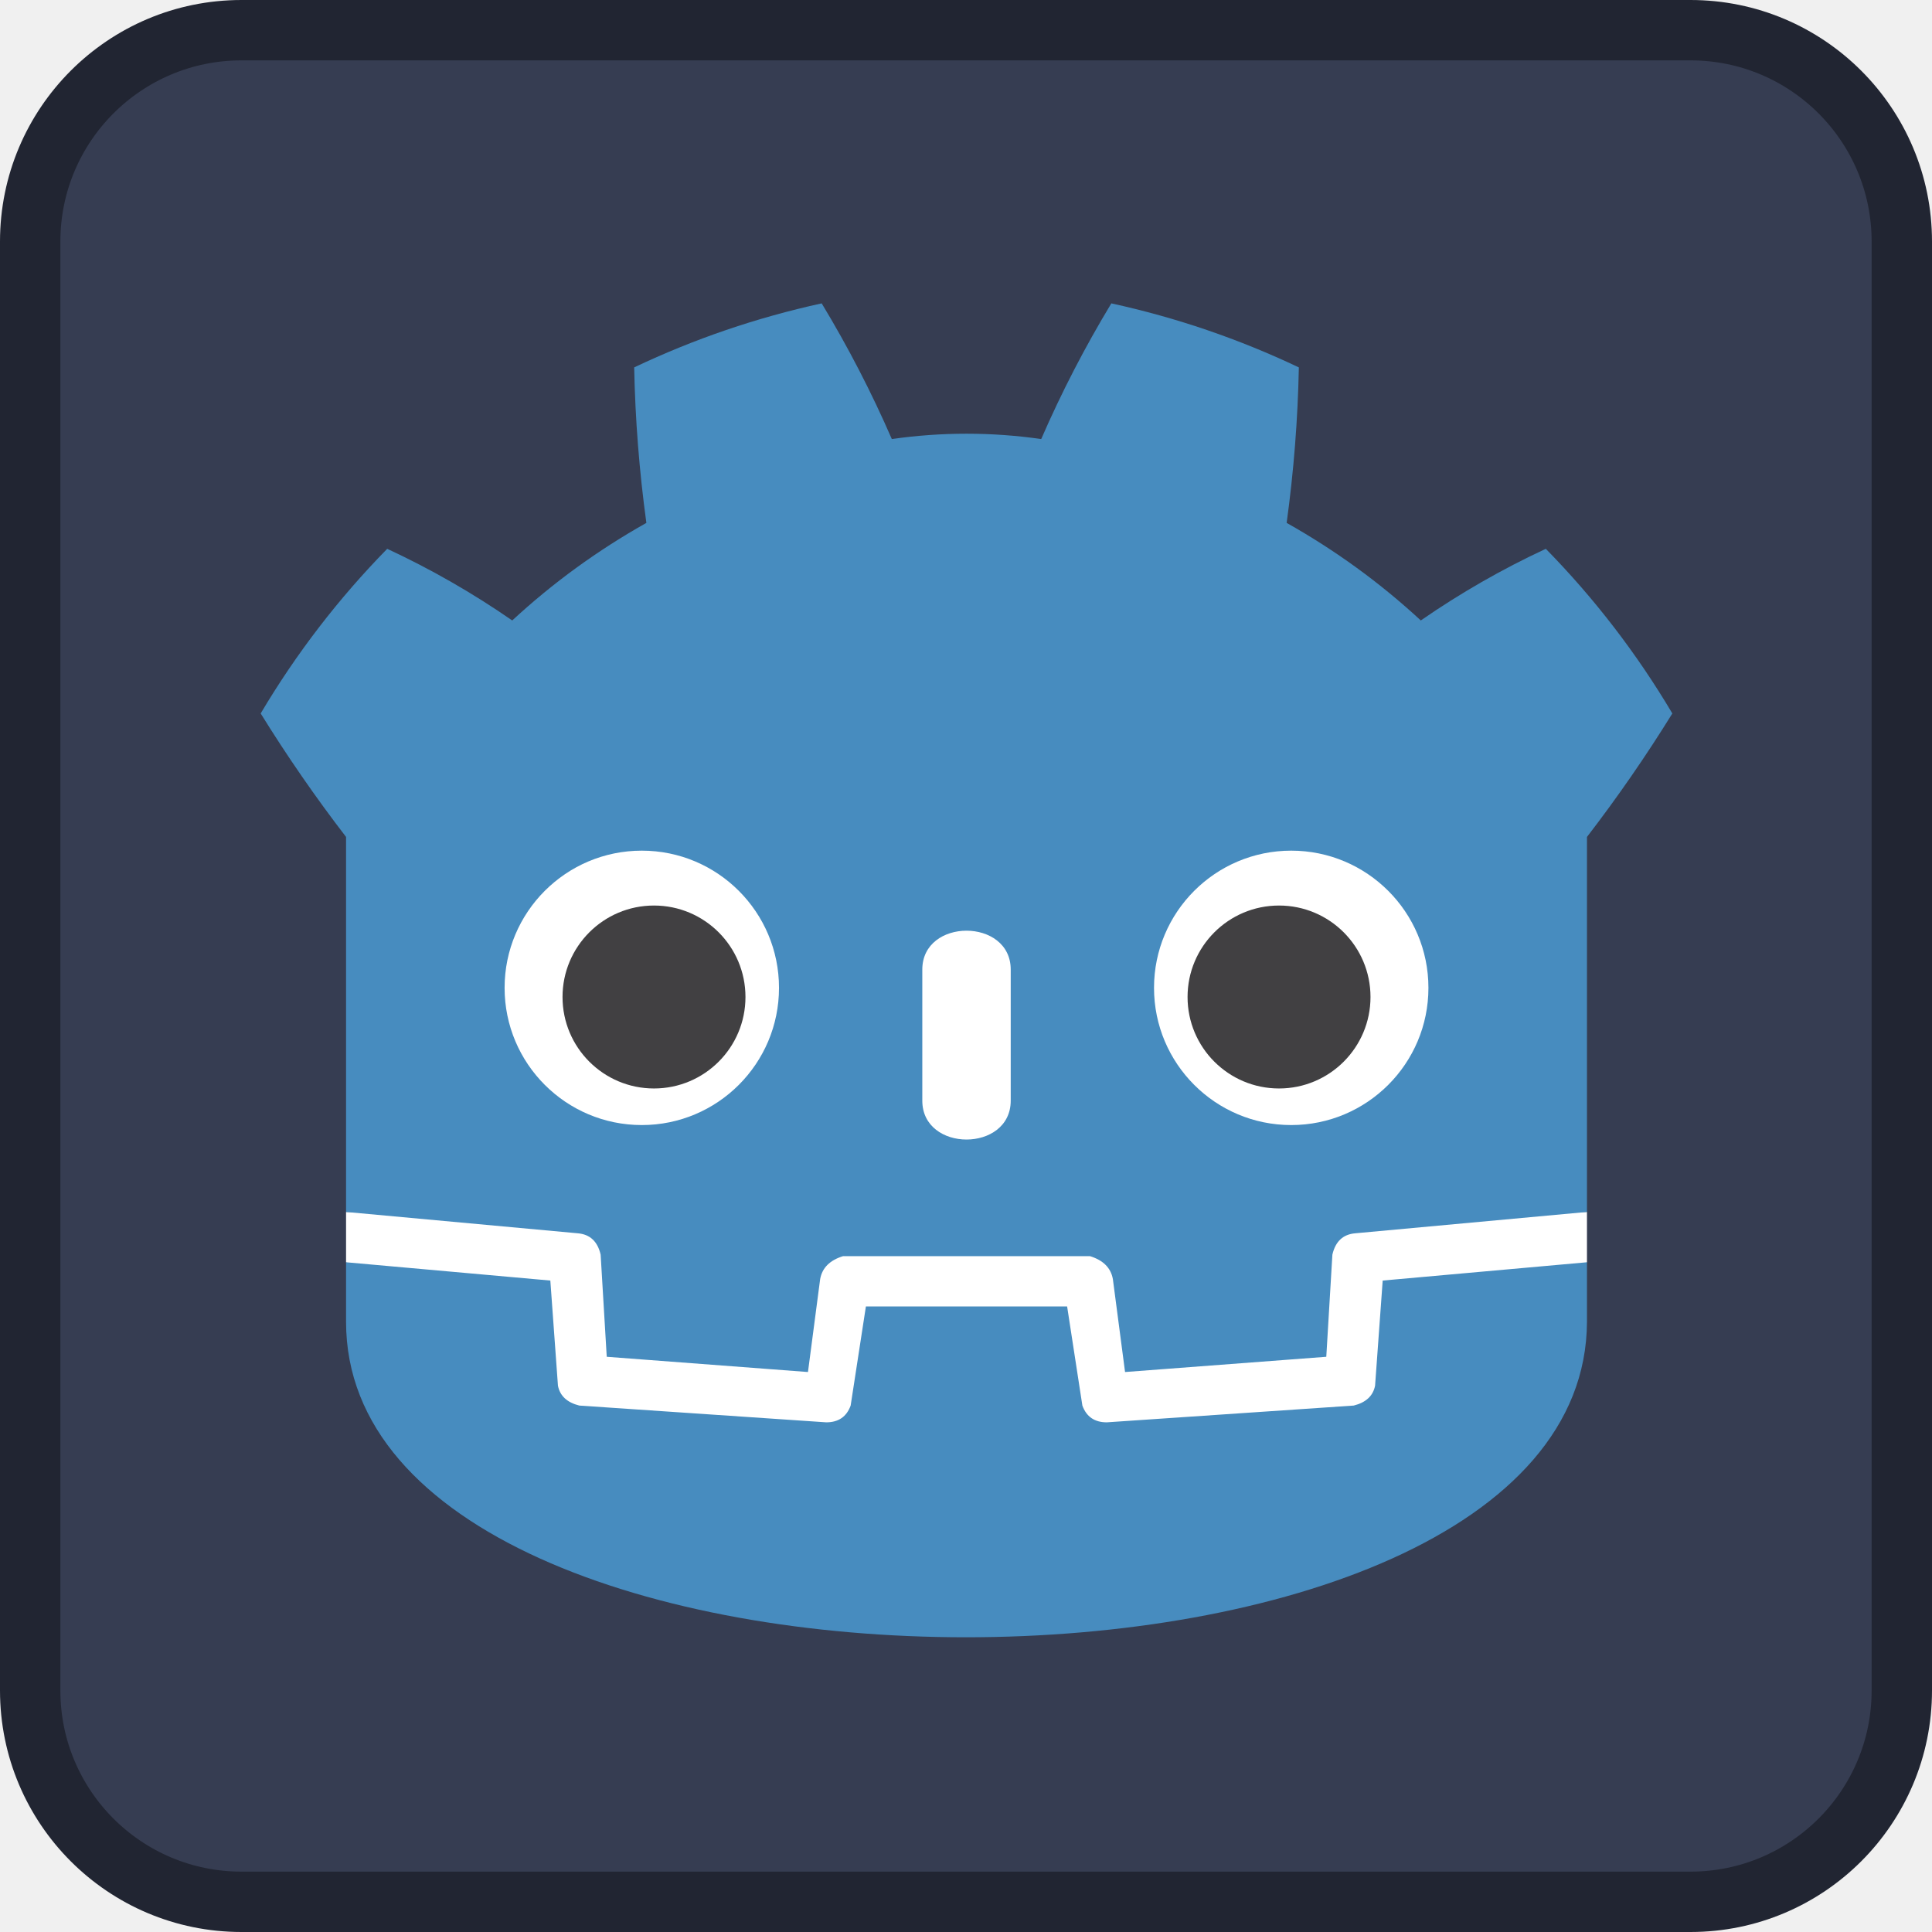
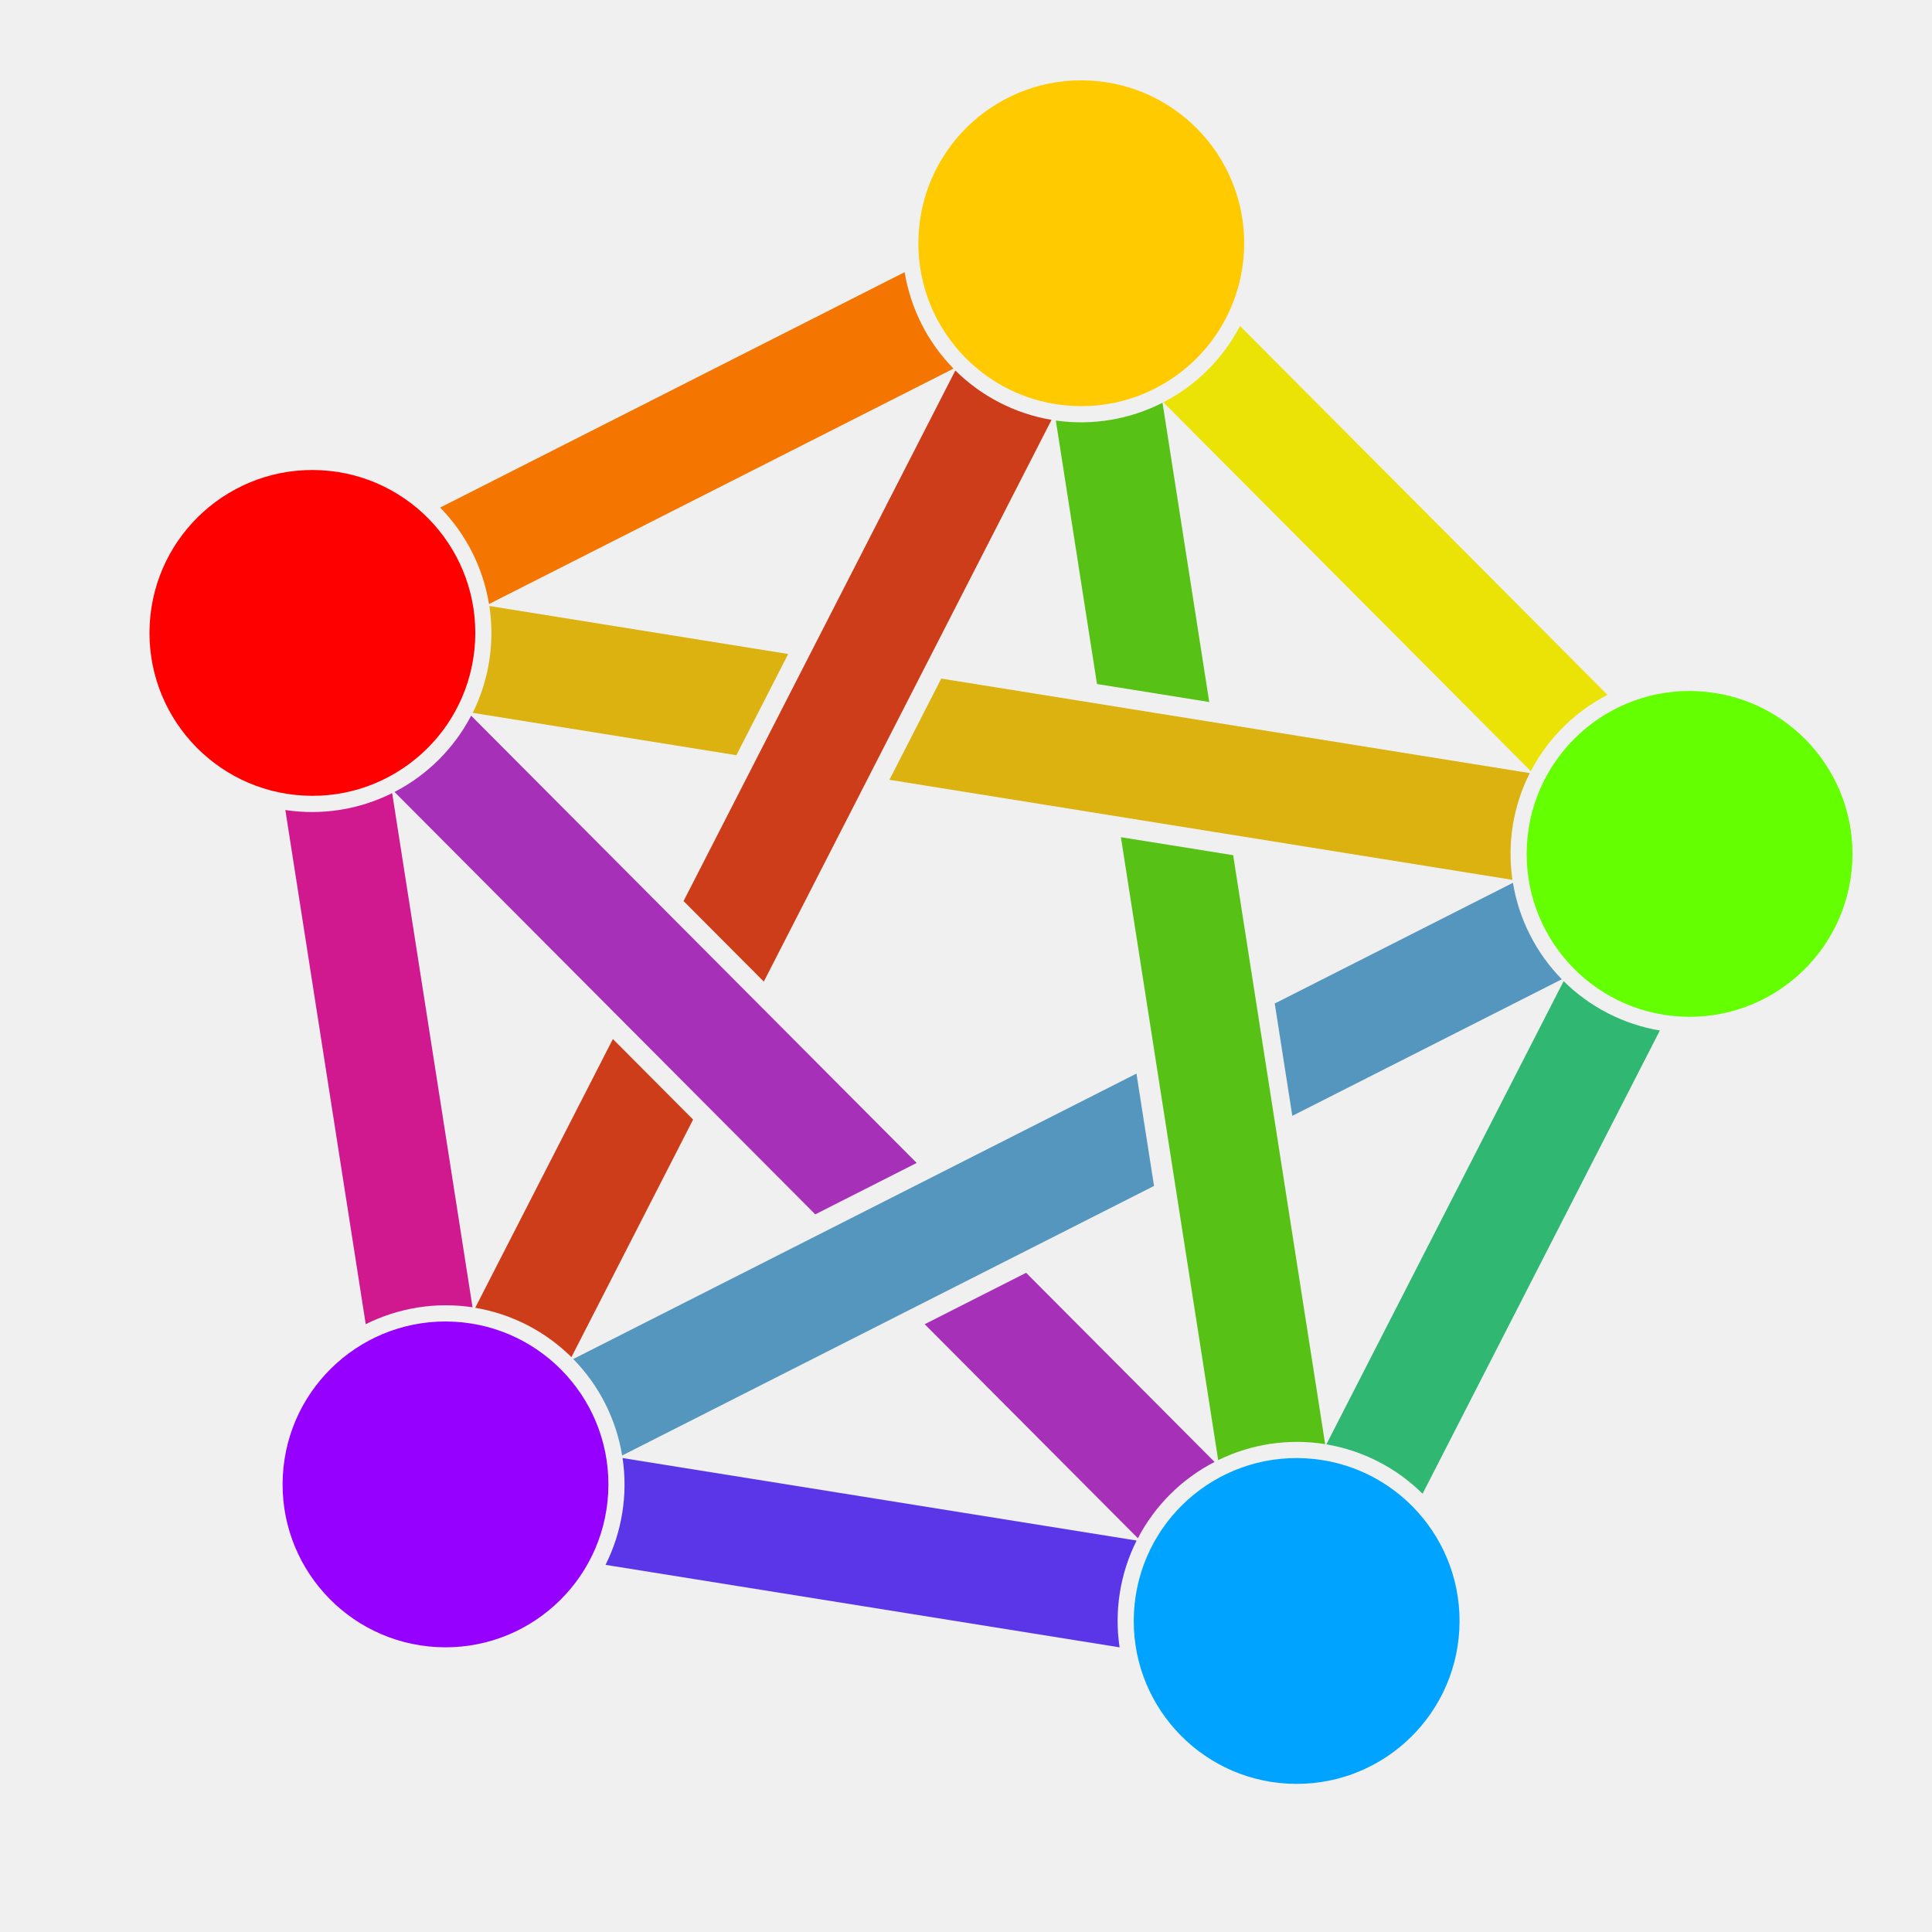
- <svg xmlns="http://www.w3.org/2000/svg" width="128" height="128">
-   <rect width="124" height="124" x="2" y="2" fill="#363d52" stroke="#212532" stroke-width="4" rx="14" />
-   <g fill="#fff" transform="translate(12.322 12.322)scale(.101)">
-     <path d="M105 673v33q407 354 814 0v-33z" />
-     <path fill="#478cbf" d="m105 673 152 14q12 1 15 14l4 67 132 10 8-61q2-11 15-15h162q13 4 15 15l8 61 132-10 4-67q3-13 15-14l152-14V427q30-39 56-81-35-59-83-108-43 20-82 47-40-37-88-64 7-51 8-102-59-28-123-42-26 43-46 89-49-7-98 0-20-46-46-89-64 14-123 42 1 51 8 102-48 27-88 64-39-27-82-47-48 49-83 108 26 42 56 81zm0 33v39c0 276 813 276 814 0v-39l-134 12-5 69q-2 10-14 13l-162 11q-12 0-16-11l-10-65H446l-10 65q-4 11-16 11l-162-11q-12-3-14-13l-5-69z" />
-     <path d="M483 600c0 34 58 34 58 0v-86c0-34-58-34-58 0z" />
-     <circle cx="725" cy="526" r="90" />
-     <circle cx="299" cy="526" r="90" />
-   </g>
-   <g fill="#414042" transform="translate(12.322 12.322)scale(.101)">
-     <circle cx="307" cy="532" r="60" />
-     <circle cx="717" cy="532" r="60" />
-   </g>
+ <svg xmlns="http://www.w3.org/2000/svg" width="196.52mm" height="196.52mm" viewBox="0 0 196.52 196.52">
+   <path fill="#a730b8" d="M47.924 72.797a18.228 18.228 0 0 1-7.796 7.76l42.798 42.965 10.318-5.229zm56.452 56.67-10.318 5.229 21.686 21.771a18.228 18.228 0 0 1 7.798-7.761z" />
+   <path fill="#5496be" d="M129.665 102.076l1.786 11.427 27.415-13.894a18.228 18.228 0 0 1-4.972-9.812zm-14.066 7.128-57.289 29.034a18.228 18.228 0 0 1 4.973 9.813l54.103-27.419z" />
+   <path fill="#ce3d1a" d="M69.531 91.654l8.162 8.193 29.269-57.139a18.228 18.228 0 0 1-9.787-5.022zm-7.19 14.036-14.002 27.335a18.228 18.228 0 0 1 9.786 5.021l12.377-24.164z" />
+   <path fill="#d0188f" d="M39.891 80.676a18.228 18.228 0 0 1-10.866 1.72l8.176 52.298a18.228 18.228 0 0 1 10.864-1.72z" />
+   <path fill="#5b36e9" d="M63.326 148.311a18.228 18.228 0 0 1-1.732 10.863l52.289 8.391a18.228 18.228 0 0 1 1.732-10.863z" />
+   <path fill="#30b873" d="M134.915 146.918a18.228 18.228 0 0 1 9.788 5.022l24.134-47.117a18.228 18.228 0 0 1-9.787-5.023z" />
+   <path fill="#ebe305" d="M126.133 33.16a18.228 18.228 0 0 1-7.798 7.761l37.377 37.521a18.228 18.228 0 0 1 7.797-7.761z" />
+   <path fill="#f47601" d="M44.77 51.628a18.228 18.228 0 0 1 4.972 9.812l47.248-23.945a18.228 18.228 0 0 1-4.972-9.811z" />
+   <path fill="#57c115" d="M118.249 40.965a18.228 18.228 0 0 1-10.851 1.812l4.185 26.8 11.42 1.832zm-4.233 44.193 9.896 63.363a18.228 18.228 0 0 1 10.88-1.628l-9.355-59.904z" />
+   <path fill="#dbb210" d="M49.776 61.641a18.228 18.228 0 0 1-1.694 10.869l26.821 4.308 5.271-10.294zm45.968 7.382-5.272 10.296 63.371 10.178a18.228 18.228 0 0 1 1.761-10.859z" />
+   <path fill="#ffca00" d="M93.439 23.842a1 1 0 1 0 33.092 1.802 1 1 0 1 0-33.092-1.802" />
+   <path fill="#64ff00" d="M155.314 85.957a1 1 0 1 0 33.092 1.802 1 1 0 1 0-33.092-1.802" />
+   <path fill="#00a3ff" d="M115.347 163.982a1 1 0 1 0 33.092 1.802 1 1 0 1 0-33.092-1.802" />
+   <path fill="#9500ff" d="M28.77 150.09a1 1 0 1 0 33.092 1.802 1 1 0 1 0-33.092-1.802" />
+   <path fill="#ff0000" d="M15.23 63.478a1 1 0 1 0 33.092 1.802 1 1 0 1 0-33.092-1.802" />
</svg>
